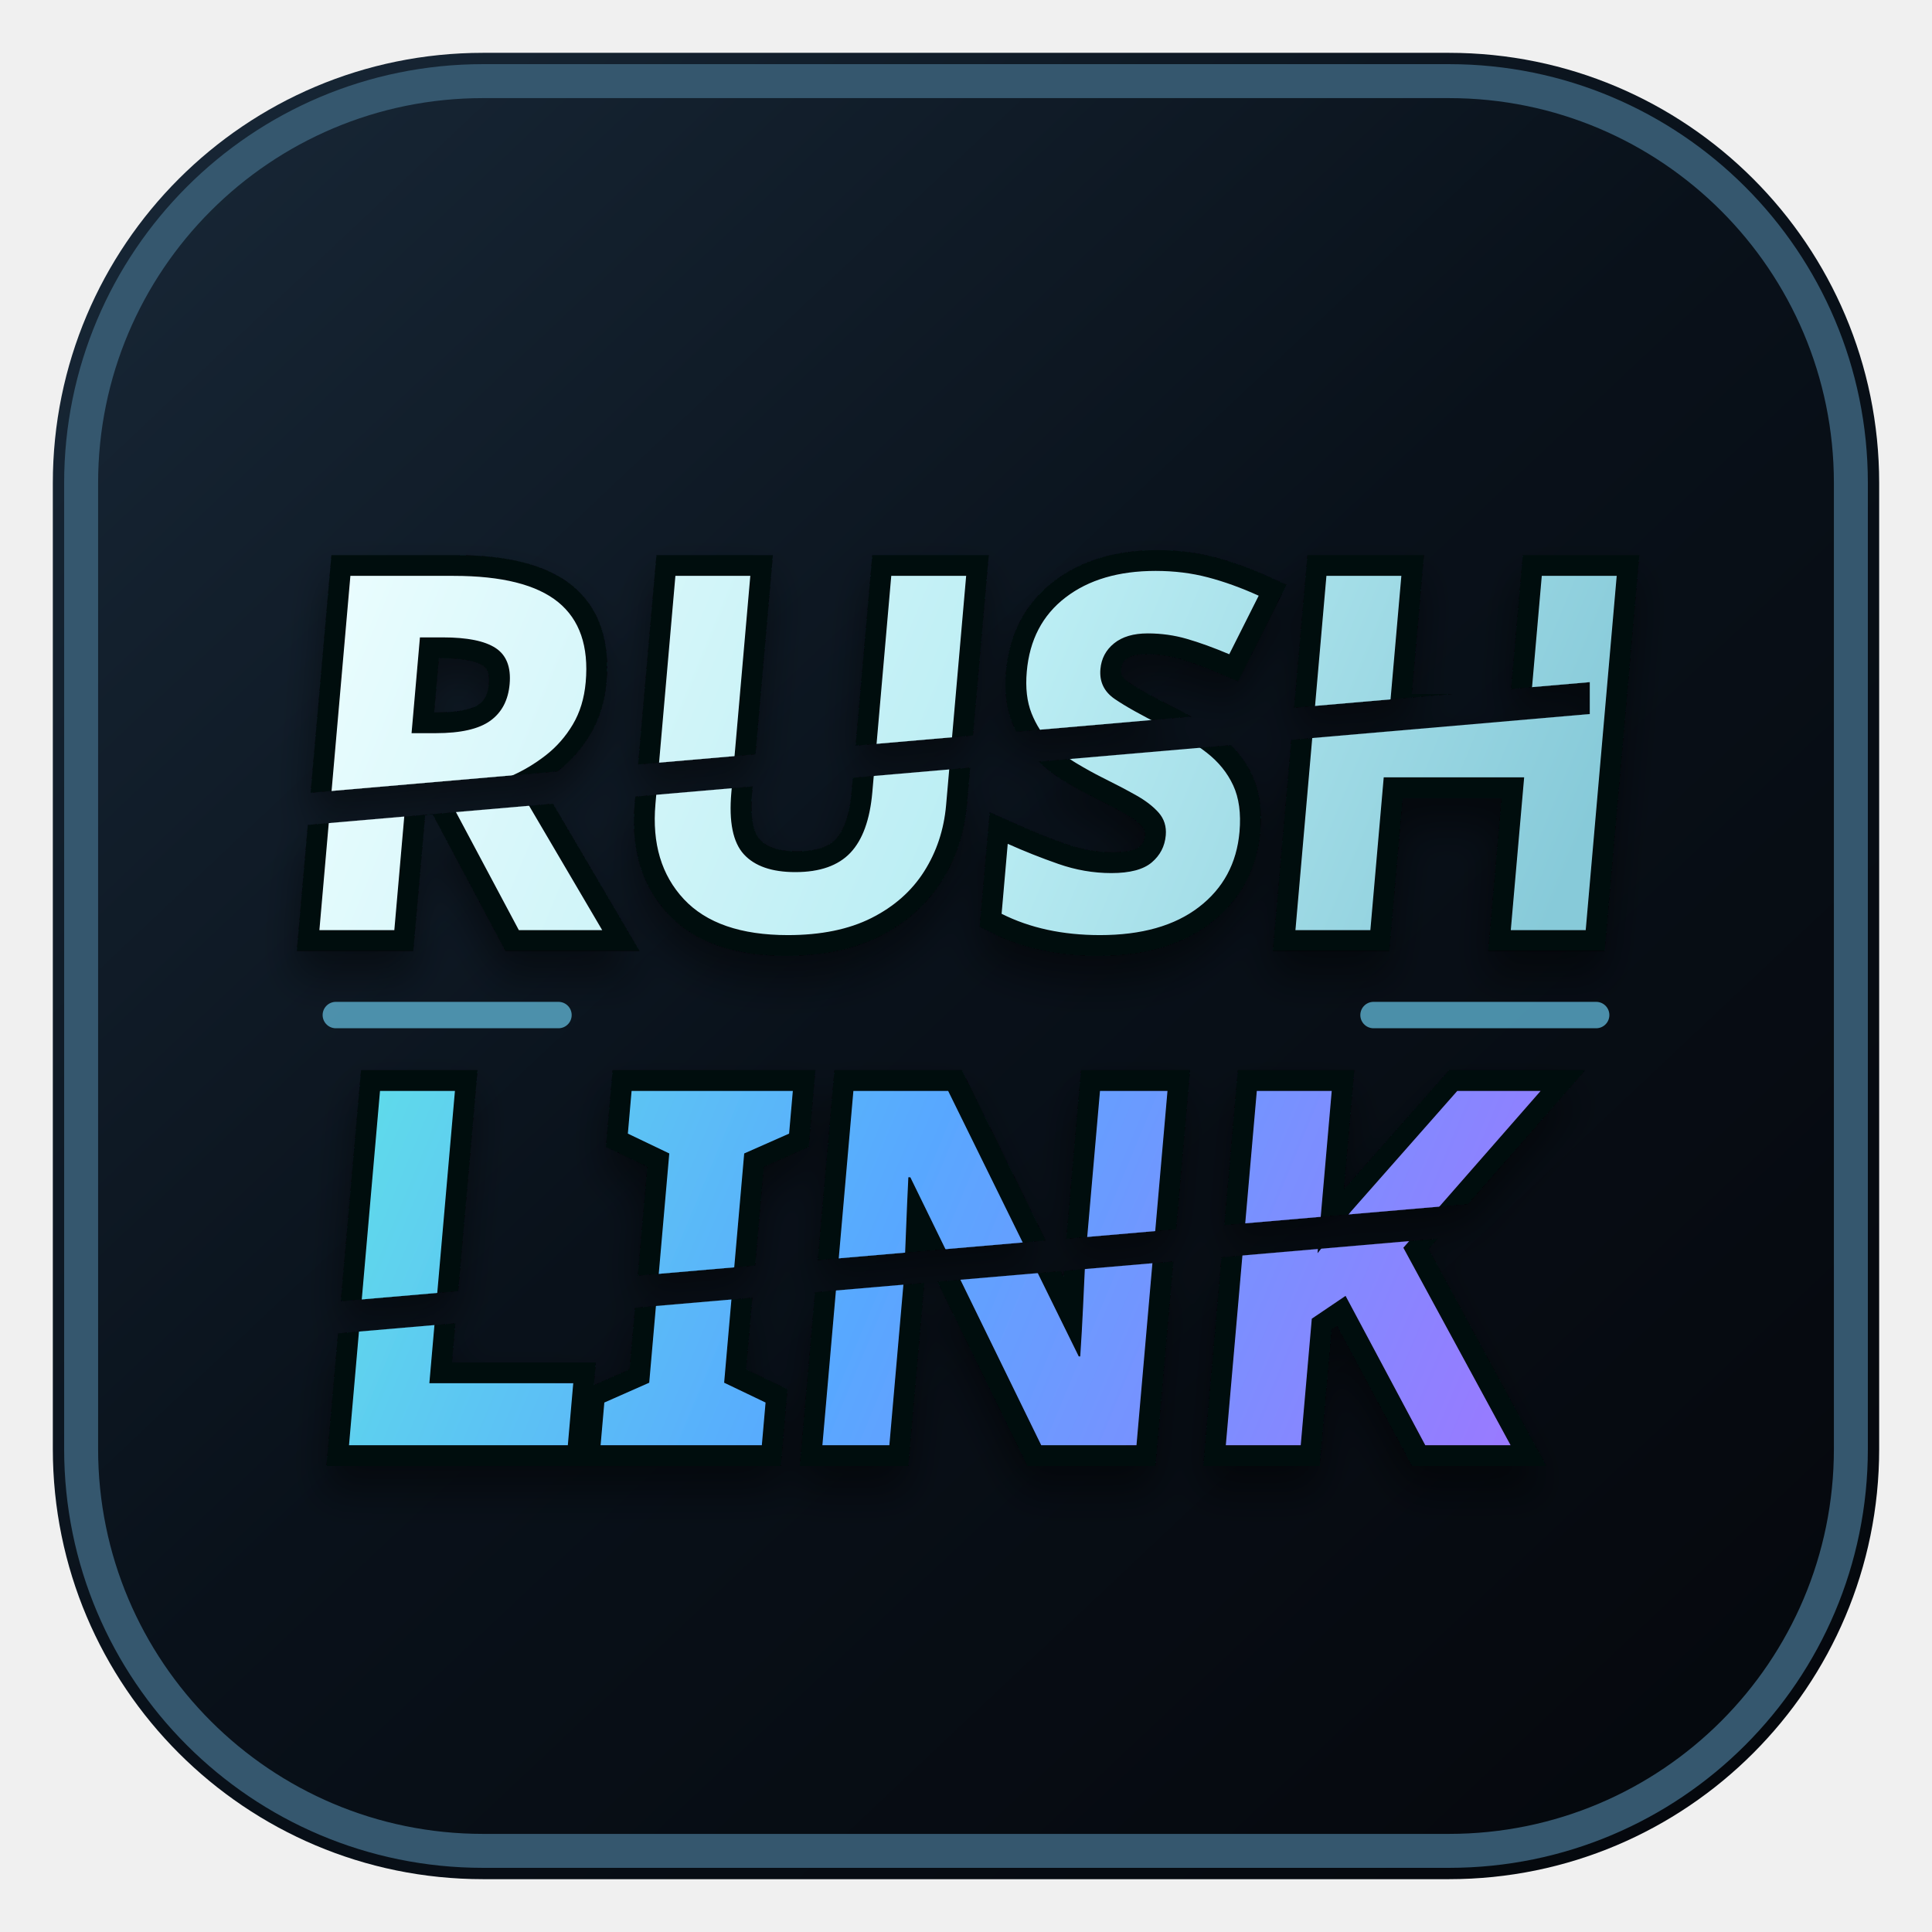
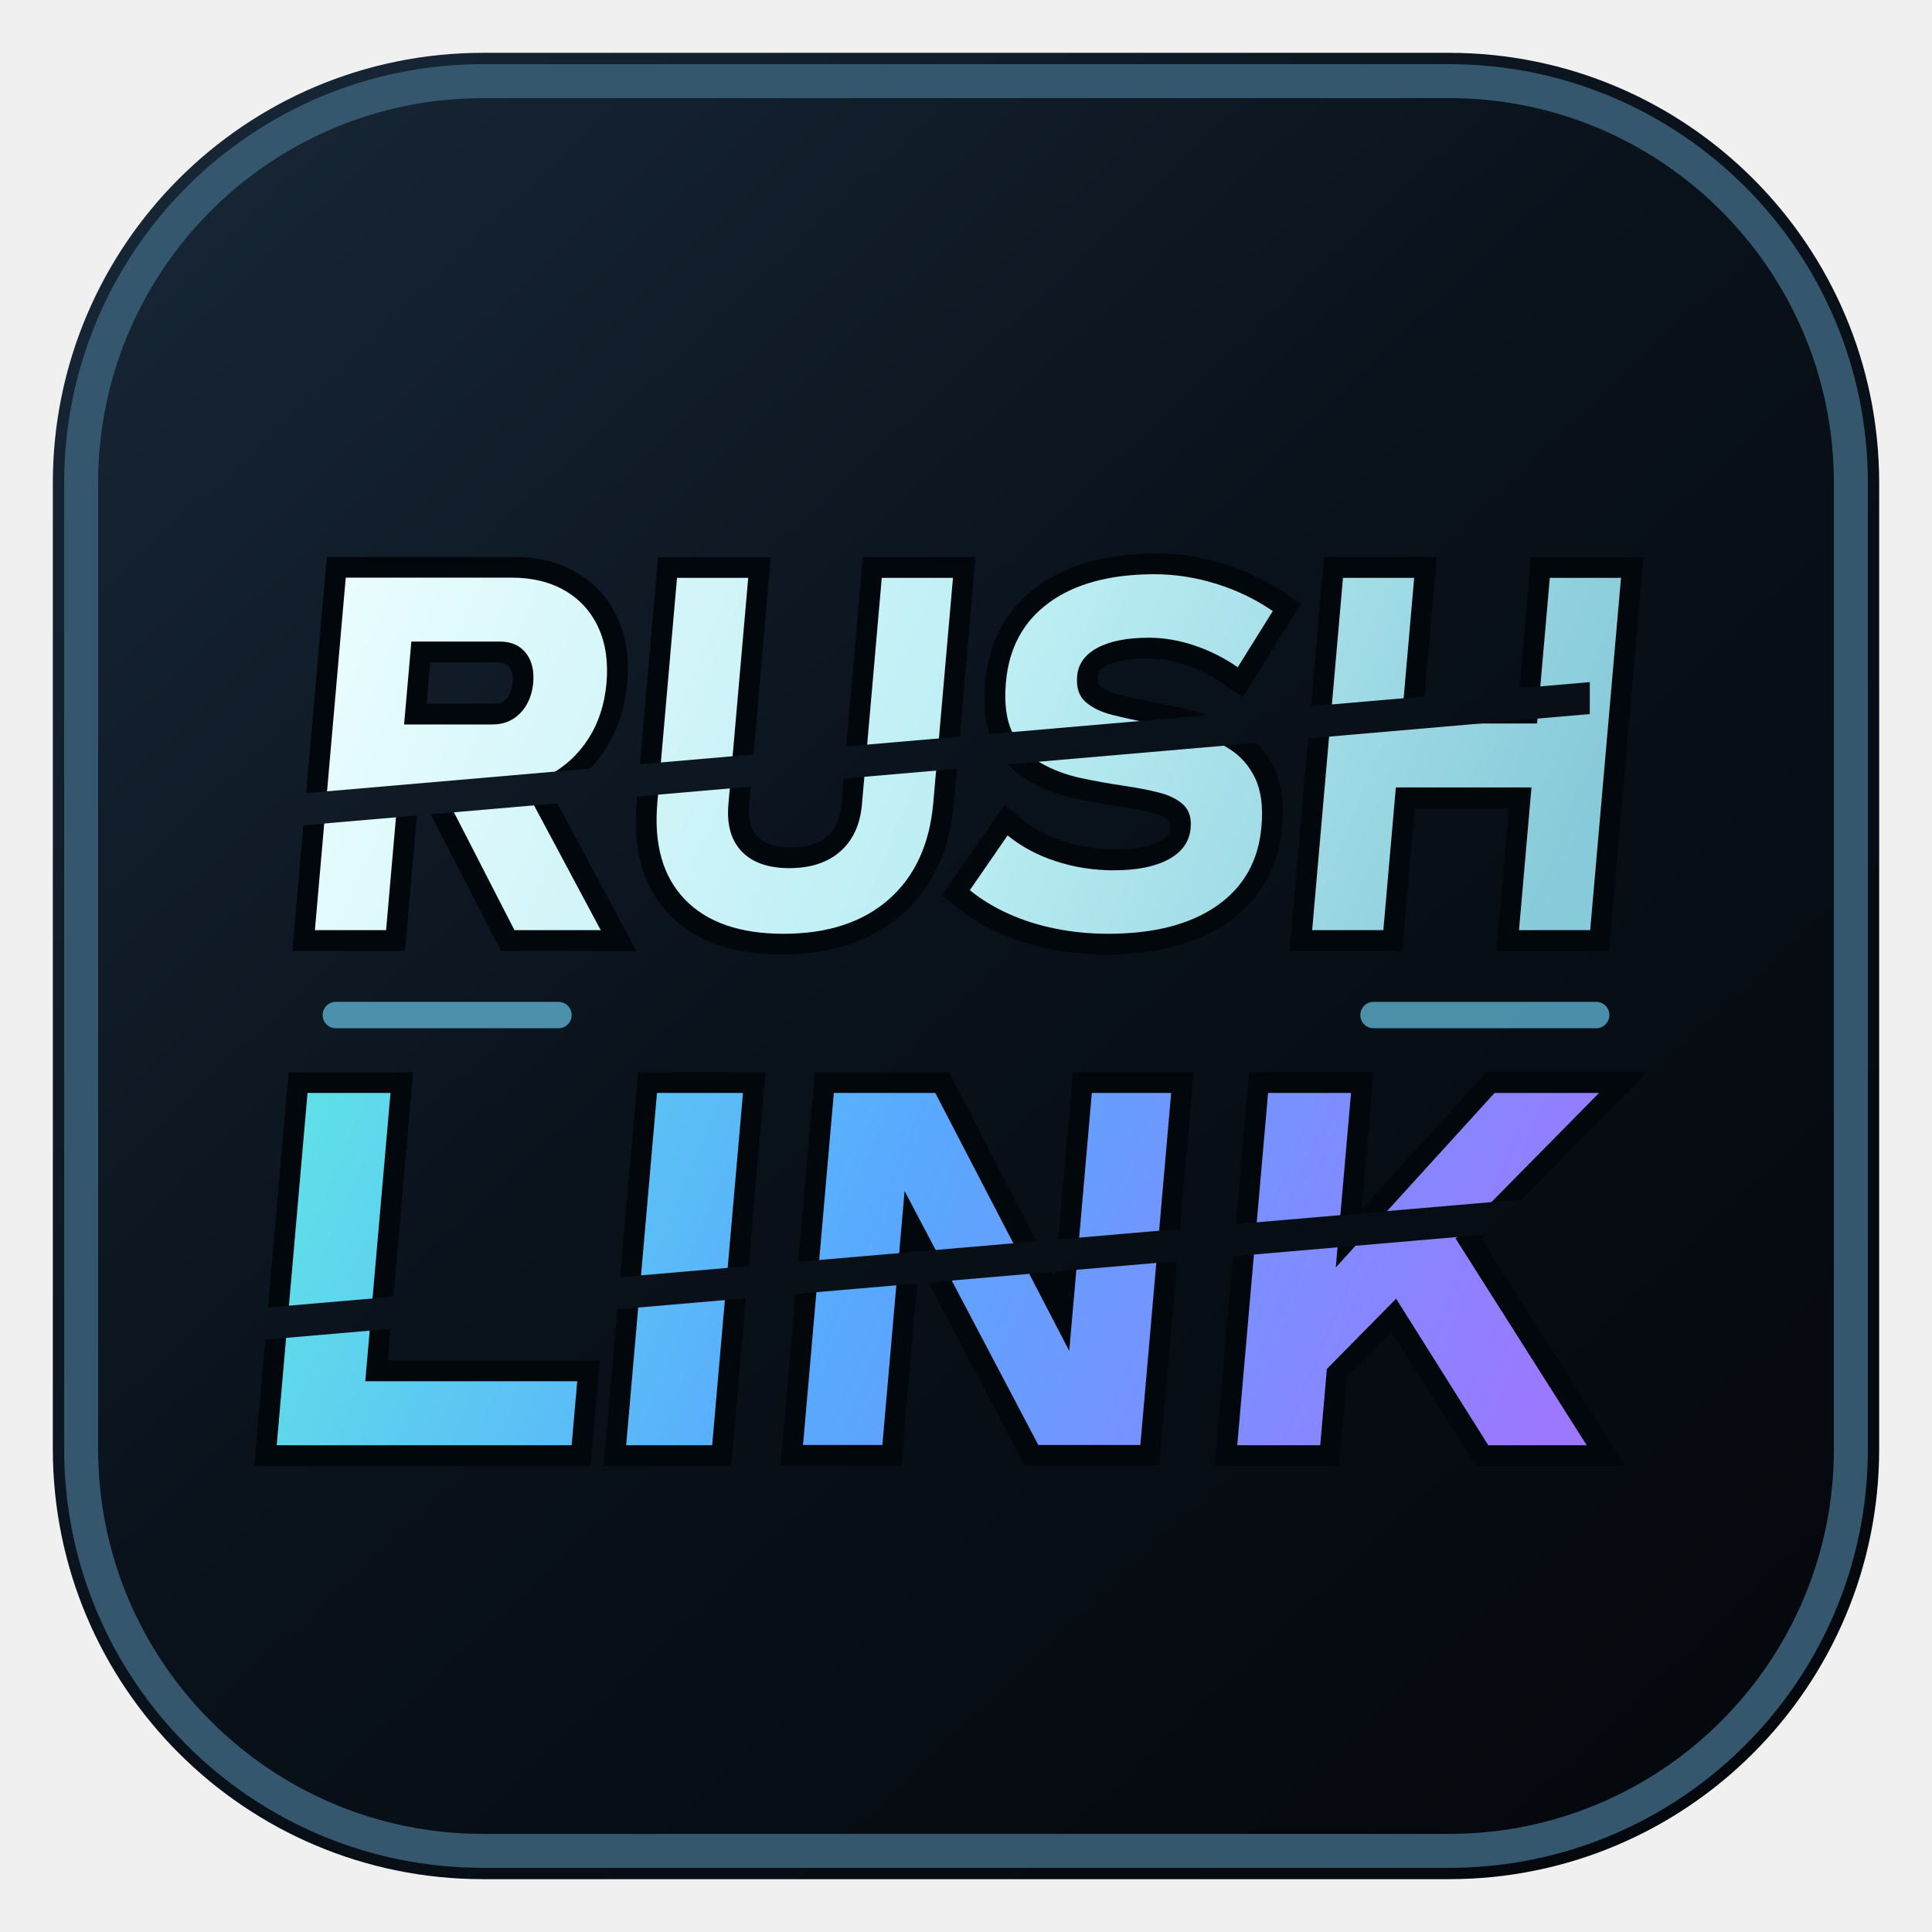
- <svg xmlns="http://www.w3.org/2000/svg" width="1024" height="1024" viewBox="0 0 1024 1024">
-   <defs>
-     <linearGradient id="background" x1="100" y1="70" x2="930" y2="950" gradientUnits="userSpaceOnUse">
-       <stop stop-color="#172635" />
-       <stop offset=".48" stop-color="#09111a" />
-       <stop offset="1" stop-color="#05080d" />
-     </linearGradient>
-     <linearGradient id="rush" x1="180" y1="280" x2="860" y2="500" gradientUnits="userSpaceOnUse">
-       <stop stop-color="#eefeff" />
-       <stop offset=".55" stop-color="#bceef4" />
-       <stop offset="1" stop-color="#87cad9" />
-     </linearGradient>
-     <linearGradient id="link" x1="170" y1="560" x2="870" y2="790" gradientUnits="userSpaceOnUse">
-       <stop stop-color="#61e8e5" />
-       <stop offset=".5" stop-color="#58a8ff" />
-       <stop offset="1" stop-color="#9b78ff" />
-     </linearGradient>
-     <mask id="rush-cut">
-       <rect width="1024" height="1024" fill="#fff" />
-       <path d="M152 433L875 370" stroke="#000" stroke-width="17" />
-     </mask>
-     <mask id="link-cut">
-       <rect width="1024" height="1024" fill="#fff" />
-       <path d="M151 706L877 643" stroke="#000" stroke-width="17" />
-     </mask>
-     <filter id="shadow" x="-20%" y="-20%" width="140%" height="150%">
-       <feDropShadow dx="0" dy="13" stdDeviation="11" flood-opacity=".46" />
-     </filter>
-   </defs>
-   <rect x="28" y="28" width="968" height="968" rx="228" fill="url(#background)" />
-   <rect x="43" y="43" width="938" height="938" rx="213" fill="none" stroke="#35576e" stroke-width="18" />
-   <g transform="skewX(-5)" filter="url(#shadow)" font-family="Bahnschrift, Arial Narrow, sans-serif" font-weight="800" text-anchor="middle">
-     <text x="548" y="493" font-size="263" textLength="720" lengthAdjust="spacingAndGlyphs" fill="url(#rush)" stroke="#02070c" stroke-width="22" paint-order="stroke" mask="url(#rush-cut)">RUSH</text>
-     <text x="548" y="766" font-size="263" textLength="720" lengthAdjust="spacingAndGlyphs" fill="url(#link)" stroke="#02070c" stroke-width="22" paint-order="stroke" mask="url(#link-cut)">LINK</text>
+ <svg xmlns="http://www.w3.org/2000/svg" width="1024" height="1024" viewBox="0 0 1024 1024" role="img" aria-labelledby="title desc">
+   <g transform="translate(0 0) scale(1)">
+     <defs>
+       <linearGradient id="rush" x1="180" y1="280" x2="860" y2="500" gradientUnits="userSpaceOnUse">
+         <stop stop-color="#EEFEFF" />
+         <stop offset=".55" stop-color="#BCEEF4" />
+         <stop offset="1" stop-color="#87CAD9" />
+       </linearGradient>
+       <linearGradient id="link" x1="170" y1="560" x2="870" y2="790" gradientUnits="userSpaceOnUse">
+         <stop stop-color="#61E8E5" />
+         <stop offset=".5" stop-color="#58A8FF" />
+         <stop offset="1" stop-color="#9B78FF" />
+       </linearGradient>
+       <mask id="rush-cut">
+         <rect width="1024" height="1024" fill="#fff" />
+         <path d="M152 433L875 370" stroke="#000" stroke-width="17" />
+       </mask>
+       <mask id="link-cut">
+         <rect width="1024" height="1024" fill="#fff" />
+         <path d="M151 706L877 643" stroke="#000" stroke-width="17" />
+       </mask>
+     </defs>
+     <defs>
+       <linearGradient id="background" x1="100" y1="70" x2="930" y2="950" gradientUnits="userSpaceOnUse">
+         <stop stop-color="#172635" />
+         <stop offset=".48" stop-color="#09111A" />
+         <stop offset="1" stop-color="#05080D" />
+       </linearGradient>
+     </defs>
+     <rect x="28" y="28" width="968" height="968" rx="228" fill="url(#background)" />
+     <rect x="43" y="43" width="938" height="938" rx="213" fill="none" stroke="#35576E" stroke-width="18" />
+     <g transform="skewX(-5)">
+       <g mask="url(#rush-cut)" fill="url(#rush)" stroke="#02070C" stroke-width="22" paint-order="stroke">
+         <path d="M225.047 417.875V383.973H294.733Q303.547 383.973 308.849 377.938Q314.151 371.902 314.289 362.014Q314.289 352.125 308.987 346.09Q303.685 340.054 294.733 340.054H225.047V306.152H297.763Q314.427 306.152 326.891 313.086Q339.354 320.021 346.24 332.606Q353.126 345.191 353.126 362.014Q353.126 378.836 346.171 391.421Q339.217 404.006 326.822 410.941Q314.427 417.875 297.763 417.875H225.047ZM210.035 493V306.152H247.77V493H210.035ZM315.804 493 267.189 412.097 307.541 406.189 361.527 493H315.804Z" />
+         <path d="M458.614 494.926Q423.839 494.926 404.733 476.755Q385.628 458.584 385.628 425.452V306.28H423.363V426.351Q423.363 442.403 432.581 451.264Q441.799 460.125 458.622 460.125Q475.559 460.125 484.855 451.264Q494.151 442.403 494.151 426.351V306.28H531.887V425.452Q531.887 458.584 512.71 476.755Q493.533 494.926 458.614 494.926Z" />
+         <path d="M630.632 494.926Q616.309 494.926 602.606 492.229Q588.903 489.533 576.921 484.332Q564.94 479.131 555.299 471.811L572.79 442.789Q584.358 451.649 599.507 456.465Q614.656 461.281 630.632 461.281Q649.086 461.281 659.278 455.438Q669.469 449.595 669.469 438.936V438.808Q669.469 430.717 664.373 426.415Q659.278 422.113 650.946 420.059Q642.614 418.004 632.836 416.591Q621.129 414.922 609.148 412.418Q597.166 409.914 587.112 404.456Q577.059 398.998 570.93 388.853Q564.802 378.708 564.802 361.757V361.628Q564.802 334.275 584.083 319.315Q603.363 304.354 638.62 304.354Q654.871 304.354 671.673 309.427Q688.474 314.499 702.935 323.874L686.959 353.666Q675.391 346.09 662.79 342.045Q650.188 338 638.62 338Q621.267 338 611.764 343.329Q602.262 348.658 602.262 358.29V358.418Q602.262 367.407 607.908 372.03Q613.555 376.653 622.644 378.901Q631.734 381.148 642.2 383.074Q653.769 385.129 665.2 388.147Q676.63 391.165 686.133 396.815Q695.636 402.465 701.282 412.354Q706.929 422.242 706.929 438.037V438.294Q706.929 465.262 686.959 480.094Q666.99 494.926 630.632 494.926Z" />
+         <path d="M848.23 493V306.28H885.965V493H848.23ZM738.604 493V306.28H776.34V493H738.604ZM756.095 417.362V383.459H872.744V417.362H756.095Z" />
+       </g>
+       <g mask="url(#link-cut)" fill="url(#link)" stroke="#02070C" stroke-width="22" paint-order="stroke">
+         <path d="M213.68 766V579.28H257.657V766H213.68ZM233.261 766V732.098H370.006V766H233.261Z" />
+         <path d="M444.478 579.28V766H398.896V579.28H444.478Z" />
+         <path d="M492.628 765.872V579.28H546.395L633.225 722.367L629.373 725.677V579.28H671.424V765.872H617.336L530.827 624.968L534.679 621.658V765.872H492.628Z" />
+         <path d="M754.884 738.775 749.266 693.059 842.837 579.28H898.21L754.884 738.775ZM722.784 766V579.28H766.761V766H722.784ZM855.838 766 788.107 671.484 825.985 652.35 908 766H855.838Z" />
+       </g>
+     </g>
+     <path d="M178 538h118M728 538h118" stroke="#5AABC9" stroke-width="14" stroke-linecap="round" opacity=".82" />
  </g>
-   <path d="M178 538h118M728 538h118" stroke="#5aabc9" stroke-width="14" stroke-linecap="round" opacity=".82" />
</svg>
